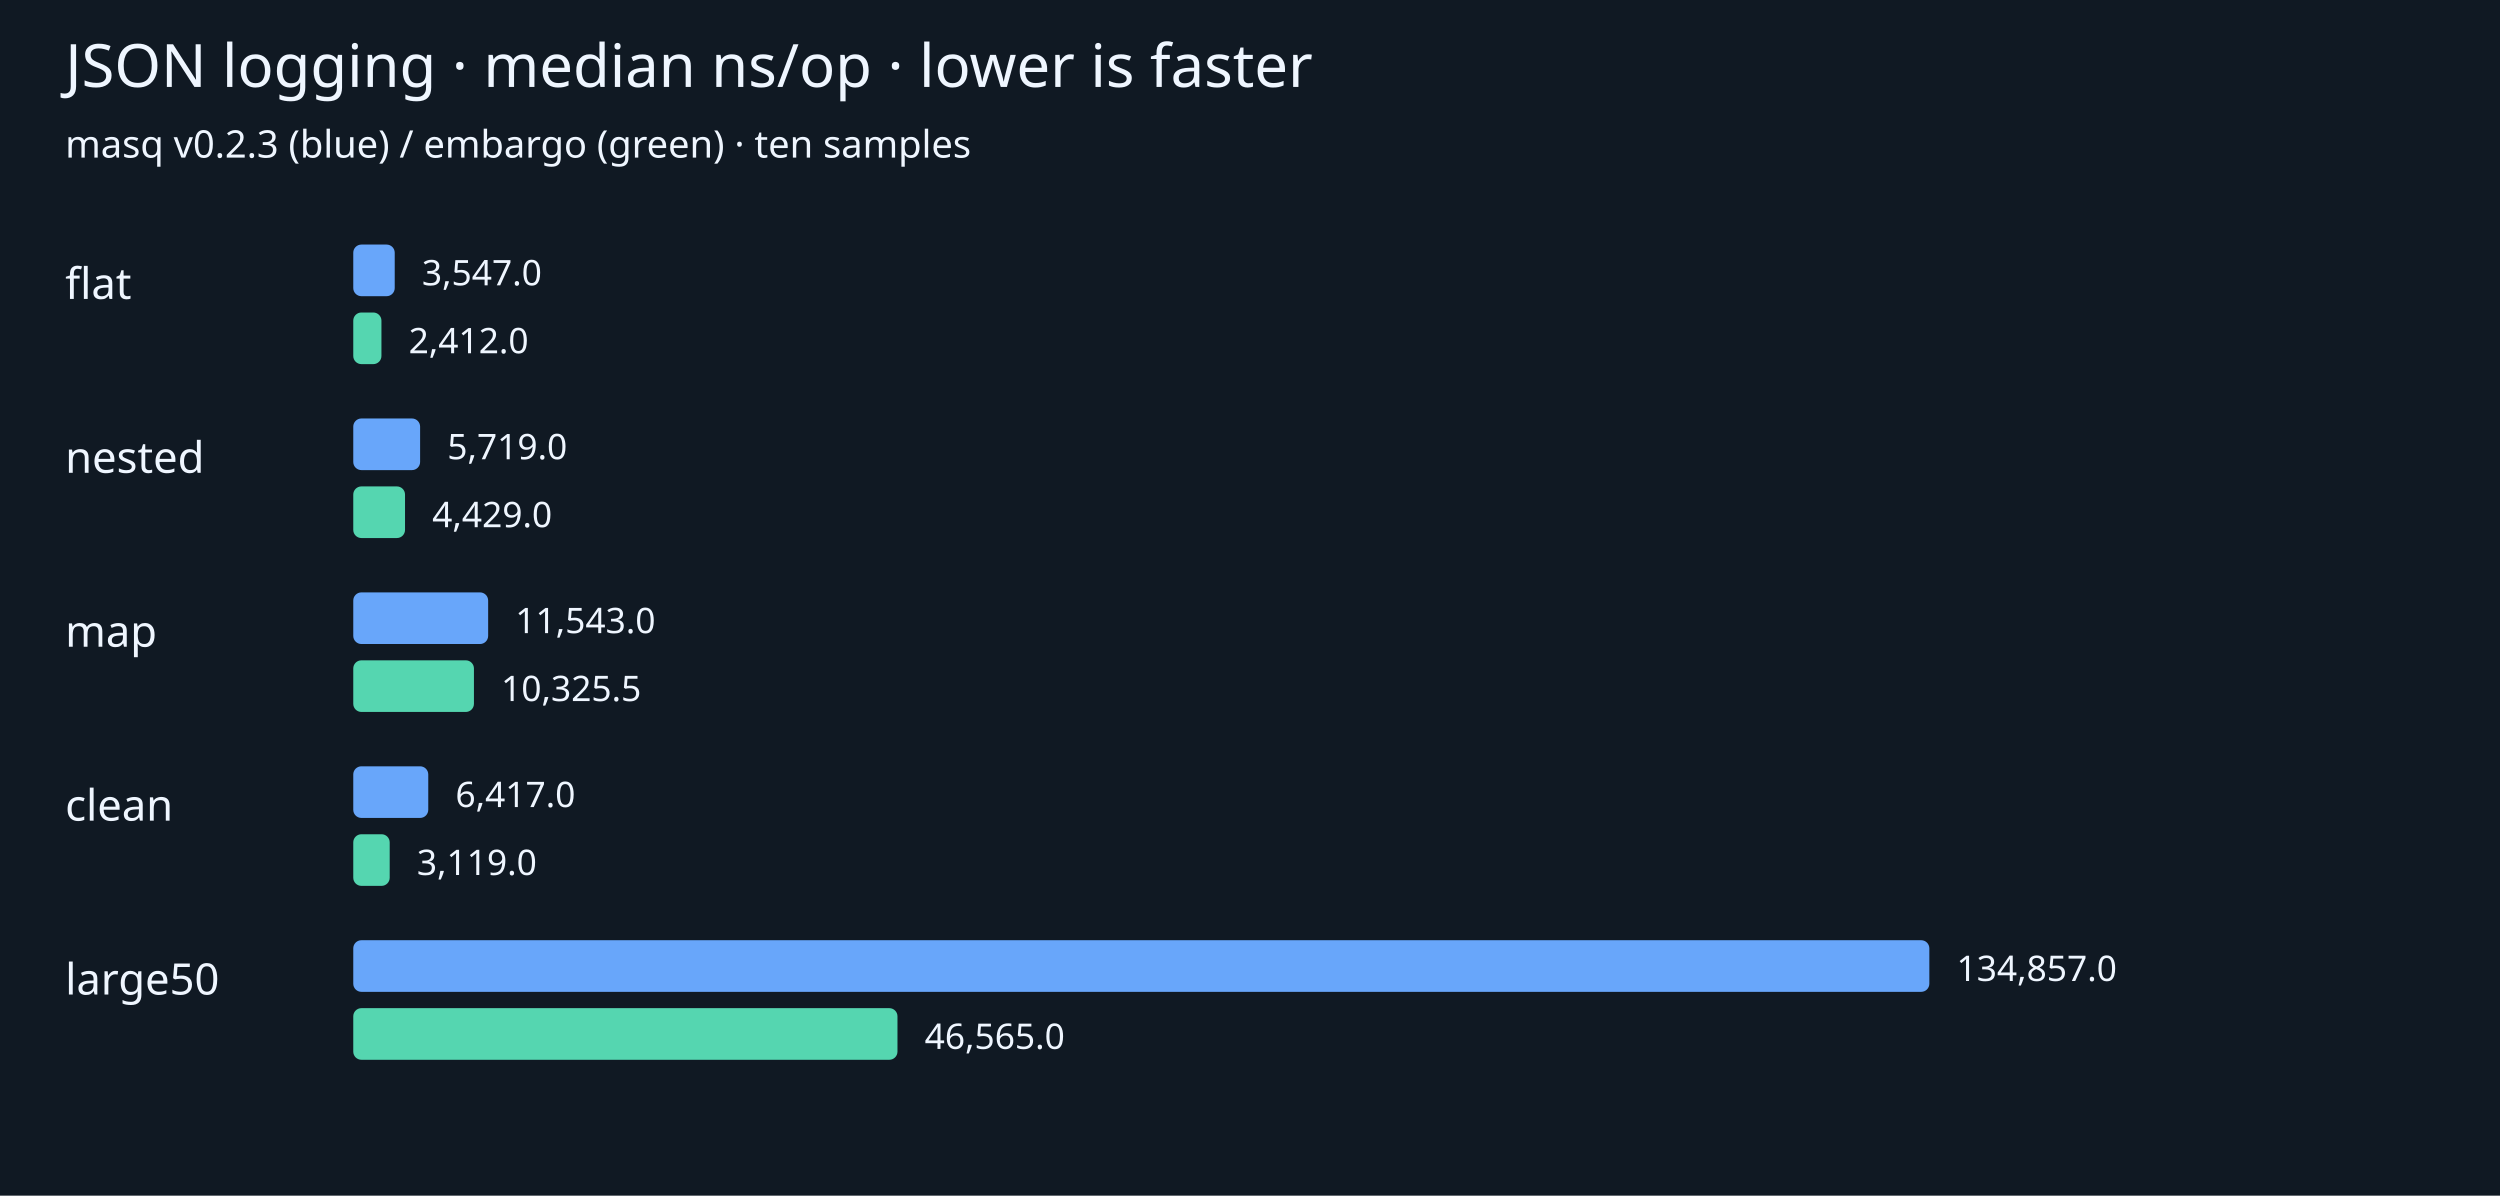
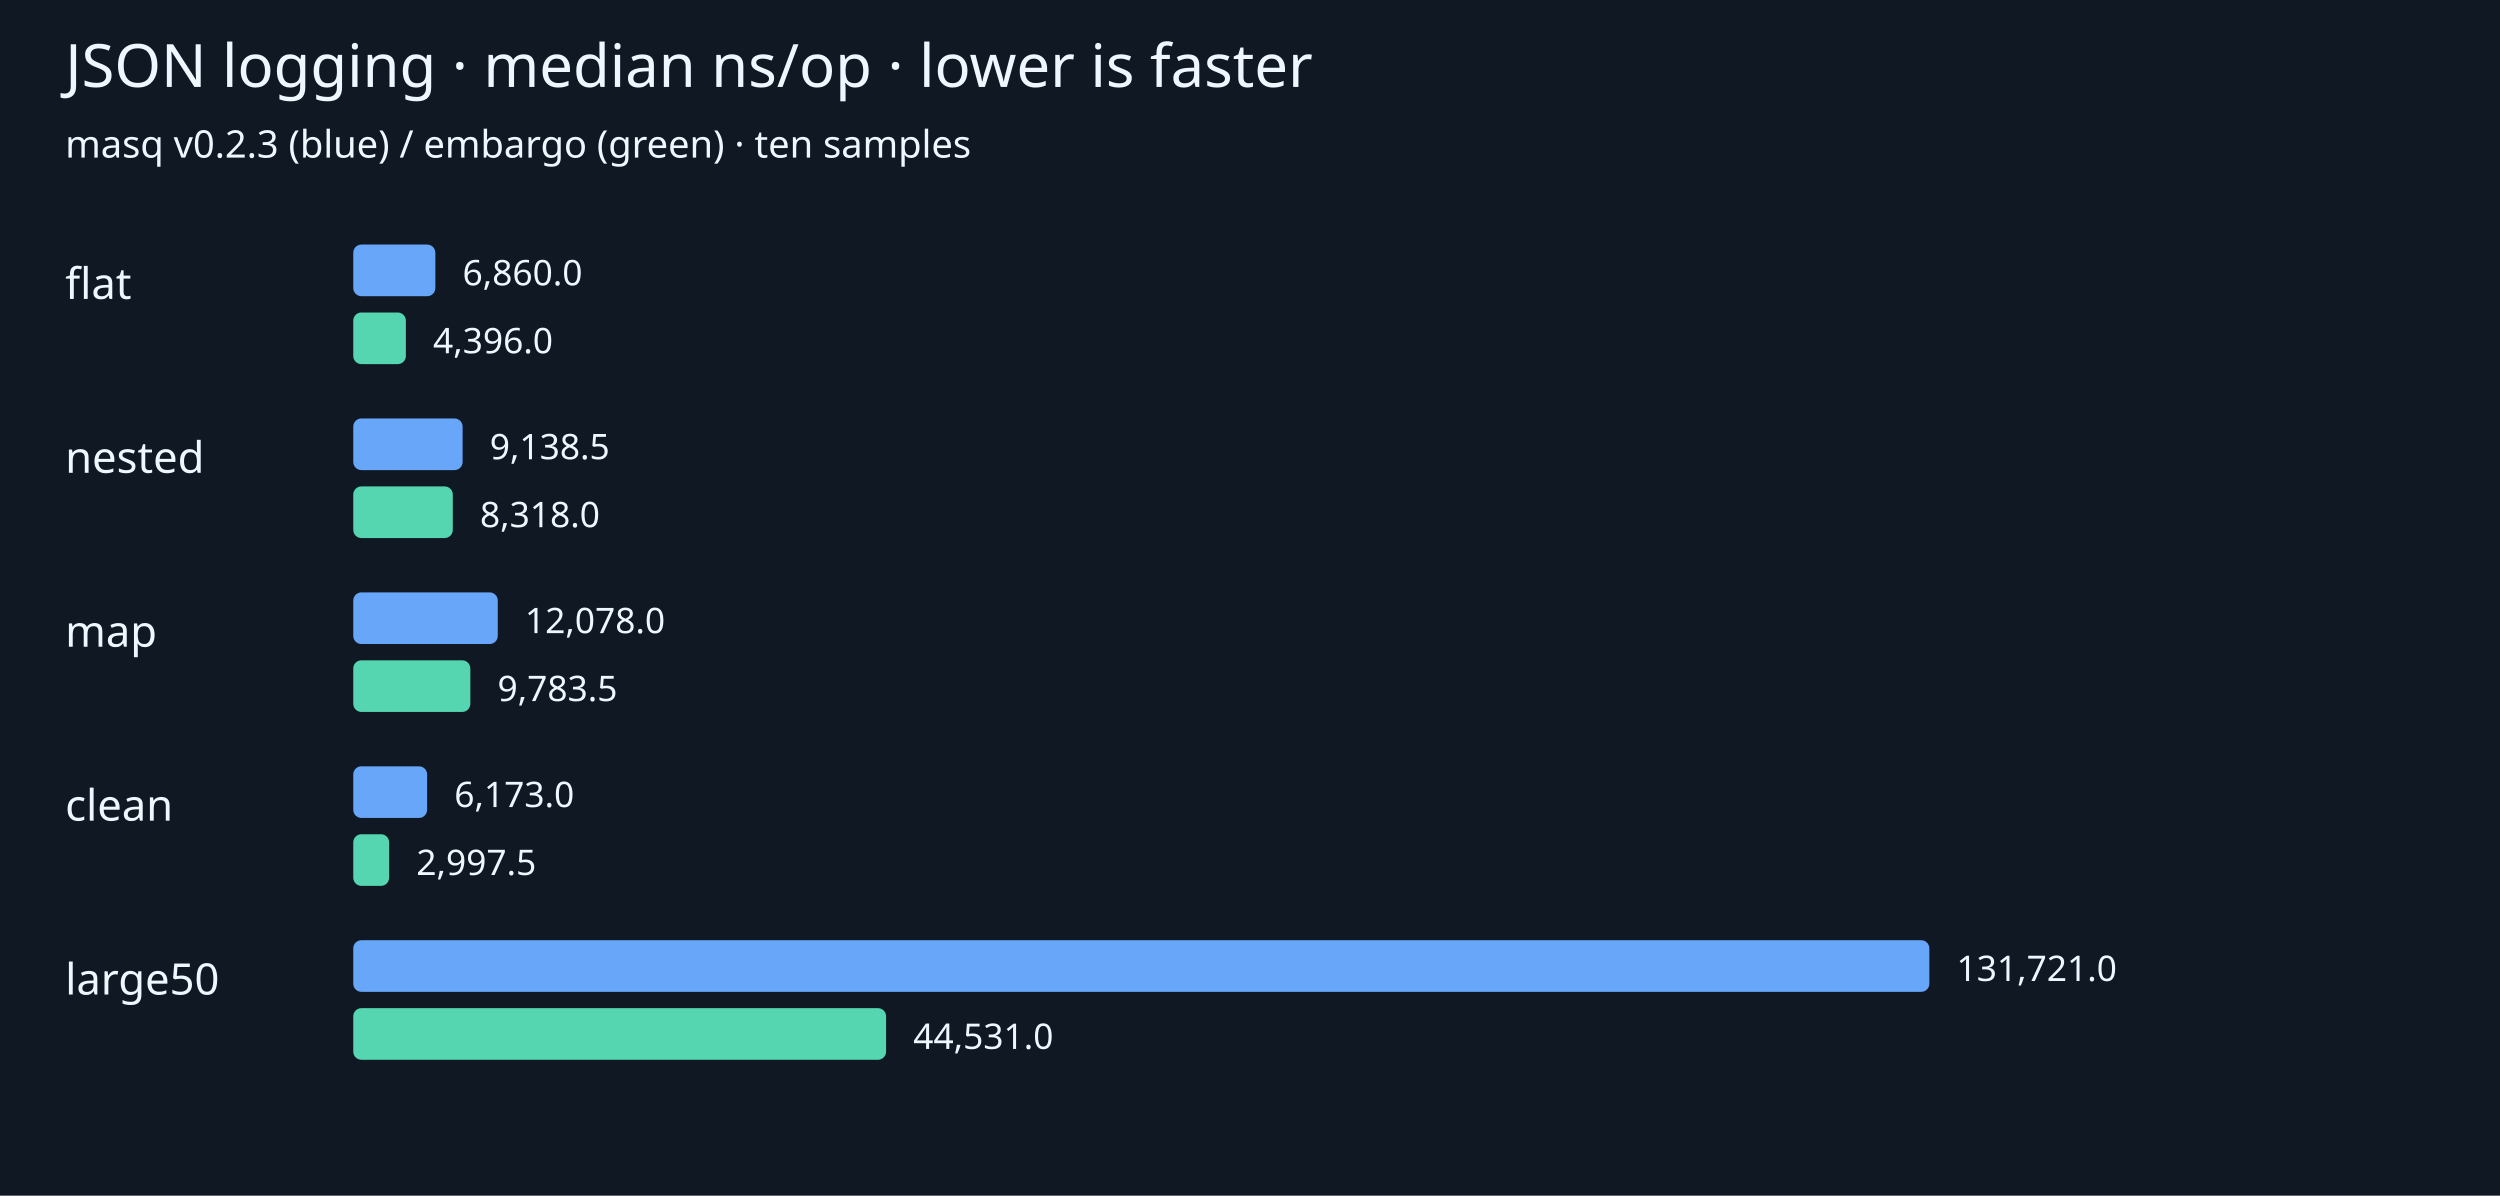
<svg xmlns="http://www.w3.org/2000/svg" width="920" height="440" viewBox="0 0 920 440" role="img" aria-labelledby="title desc">
  <rect width="920" height="440" fill="#101923" />
  <g font-family="sans-serif" fill="#eff6ff">
    <text x="24" y="32" font-size="22">JSON logging · median ns/op · lower is faster</text>
    <text x="24" y="58" font-size="14">masq v0.2.3 (blue) / embargo (green) · ten samples</text>
    <text x="24" y="110" font-size="16">flat</text>
-     <rect x="130" y="90" width="15.26" height="19" rx="3" fill="#68a6fa" />
-     <text x="155.26" y="105" font-size="13">3,547.0</text>
-     <rect x="130" y="115" width="10.37" height="19" rx="3" fill="#55d6b0" />
-     <text x="150.37" y="130" font-size="13">2,412.0</text>
+     <rect x="130" y="90" width="30.21" height="19" rx="3" fill="#68a6fa" />
+     <text x="170.21" y="105" font-size="13">6,860.0</text>
+     <rect x="130" y="115" width="19.36" height="19" rx="3" fill="#55d6b0" />
+     <text x="159.36" y="130" font-size="13">4,396.0</text>
    <text x="24" y="174" font-size="16">nested</text>
-     <rect x="130" y="154" width="24.60" height="19" rx="3" fill="#68a6fa" />
-     <text x="164.60" y="169" font-size="13">5,719.0</text>
-     <rect x="130" y="179" width="19.05" height="19" rx="3" fill="#55d6b0" />
-     <text x="159.05" y="194" font-size="13">4,429.0</text>
+     <rect x="130" y="154" width="40.24" height="19" rx="3" fill="#68a6fa" />
+     <text x="180.24" y="169" font-size="13">9,138.5</text>
+     <rect x="130" y="179" width="36.63" height="19" rx="3" fill="#55d6b0" />
+     <text x="176.63" y="194" font-size="13">8,318.0</text>
    <text x="24" y="238" font-size="16">map</text>
-     <rect x="130" y="218" width="49.64" height="19" rx="3" fill="#68a6fa" />
-     <text x="189.64" y="233" font-size="13">11,543.0</text>
-     <rect x="130" y="243" width="44.41" height="19" rx="3" fill="#55d6b0" />
-     <text x="184.41" y="258" font-size="13">10,325.5</text>
+     <rect x="130" y="218" width="53.18" height="19" rx="3" fill="#68a6fa" />
+     <text x="193.18" y="233" font-size="13">12,078.0</text>
+     <rect x="130" y="243" width="43.08" height="19" rx="3" fill="#55d6b0" />
+     <text x="183.08" y="258" font-size="13">9,783.5</text>
    <text x="24" y="302" font-size="16">clean</text>
-     <rect x="130" y="282" width="27.60" height="19" rx="3" fill="#68a6fa" />
-     <text x="167.60" y="297" font-size="13">6,417.0</text>
-     <rect x="130" y="307" width="13.41" height="19" rx="3" fill="#55d6b0" />
-     <text x="153.41" y="322" font-size="13">3,119.0</text>
+     <rect x="130" y="282" width="27.18" height="19" rx="3" fill="#68a6fa" />
+     <text x="167.18" y="297" font-size="13">6,173.0</text>
+     <rect x="130" y="307" width="13.20" height="19" rx="3" fill="#55d6b0" />
+     <text x="153.20" y="322" font-size="13">2,997.5</text>
    <text x="24" y="366" font-size="16">large50</text>
    <rect x="130" y="346" width="580.00" height="19" rx="3" fill="#68a6fa" />
-     <text x="720.00" y="361" font-size="13">134,857.0</text>
-     <rect x="130" y="371" width="200.27" height="19" rx="3" fill="#55d6b0" />
-     <text x="340.27" y="386" font-size="13">46,565.0</text>
+     <text x="720.00" y="361" font-size="13">131,721.0</text>
+     <rect x="130" y="371" width="196.08" height="19" rx="3" fill="#55d6b0" />
+     <text x="336.08" y="386" font-size="13">44,531.0</text>
  </g>
</svg>
